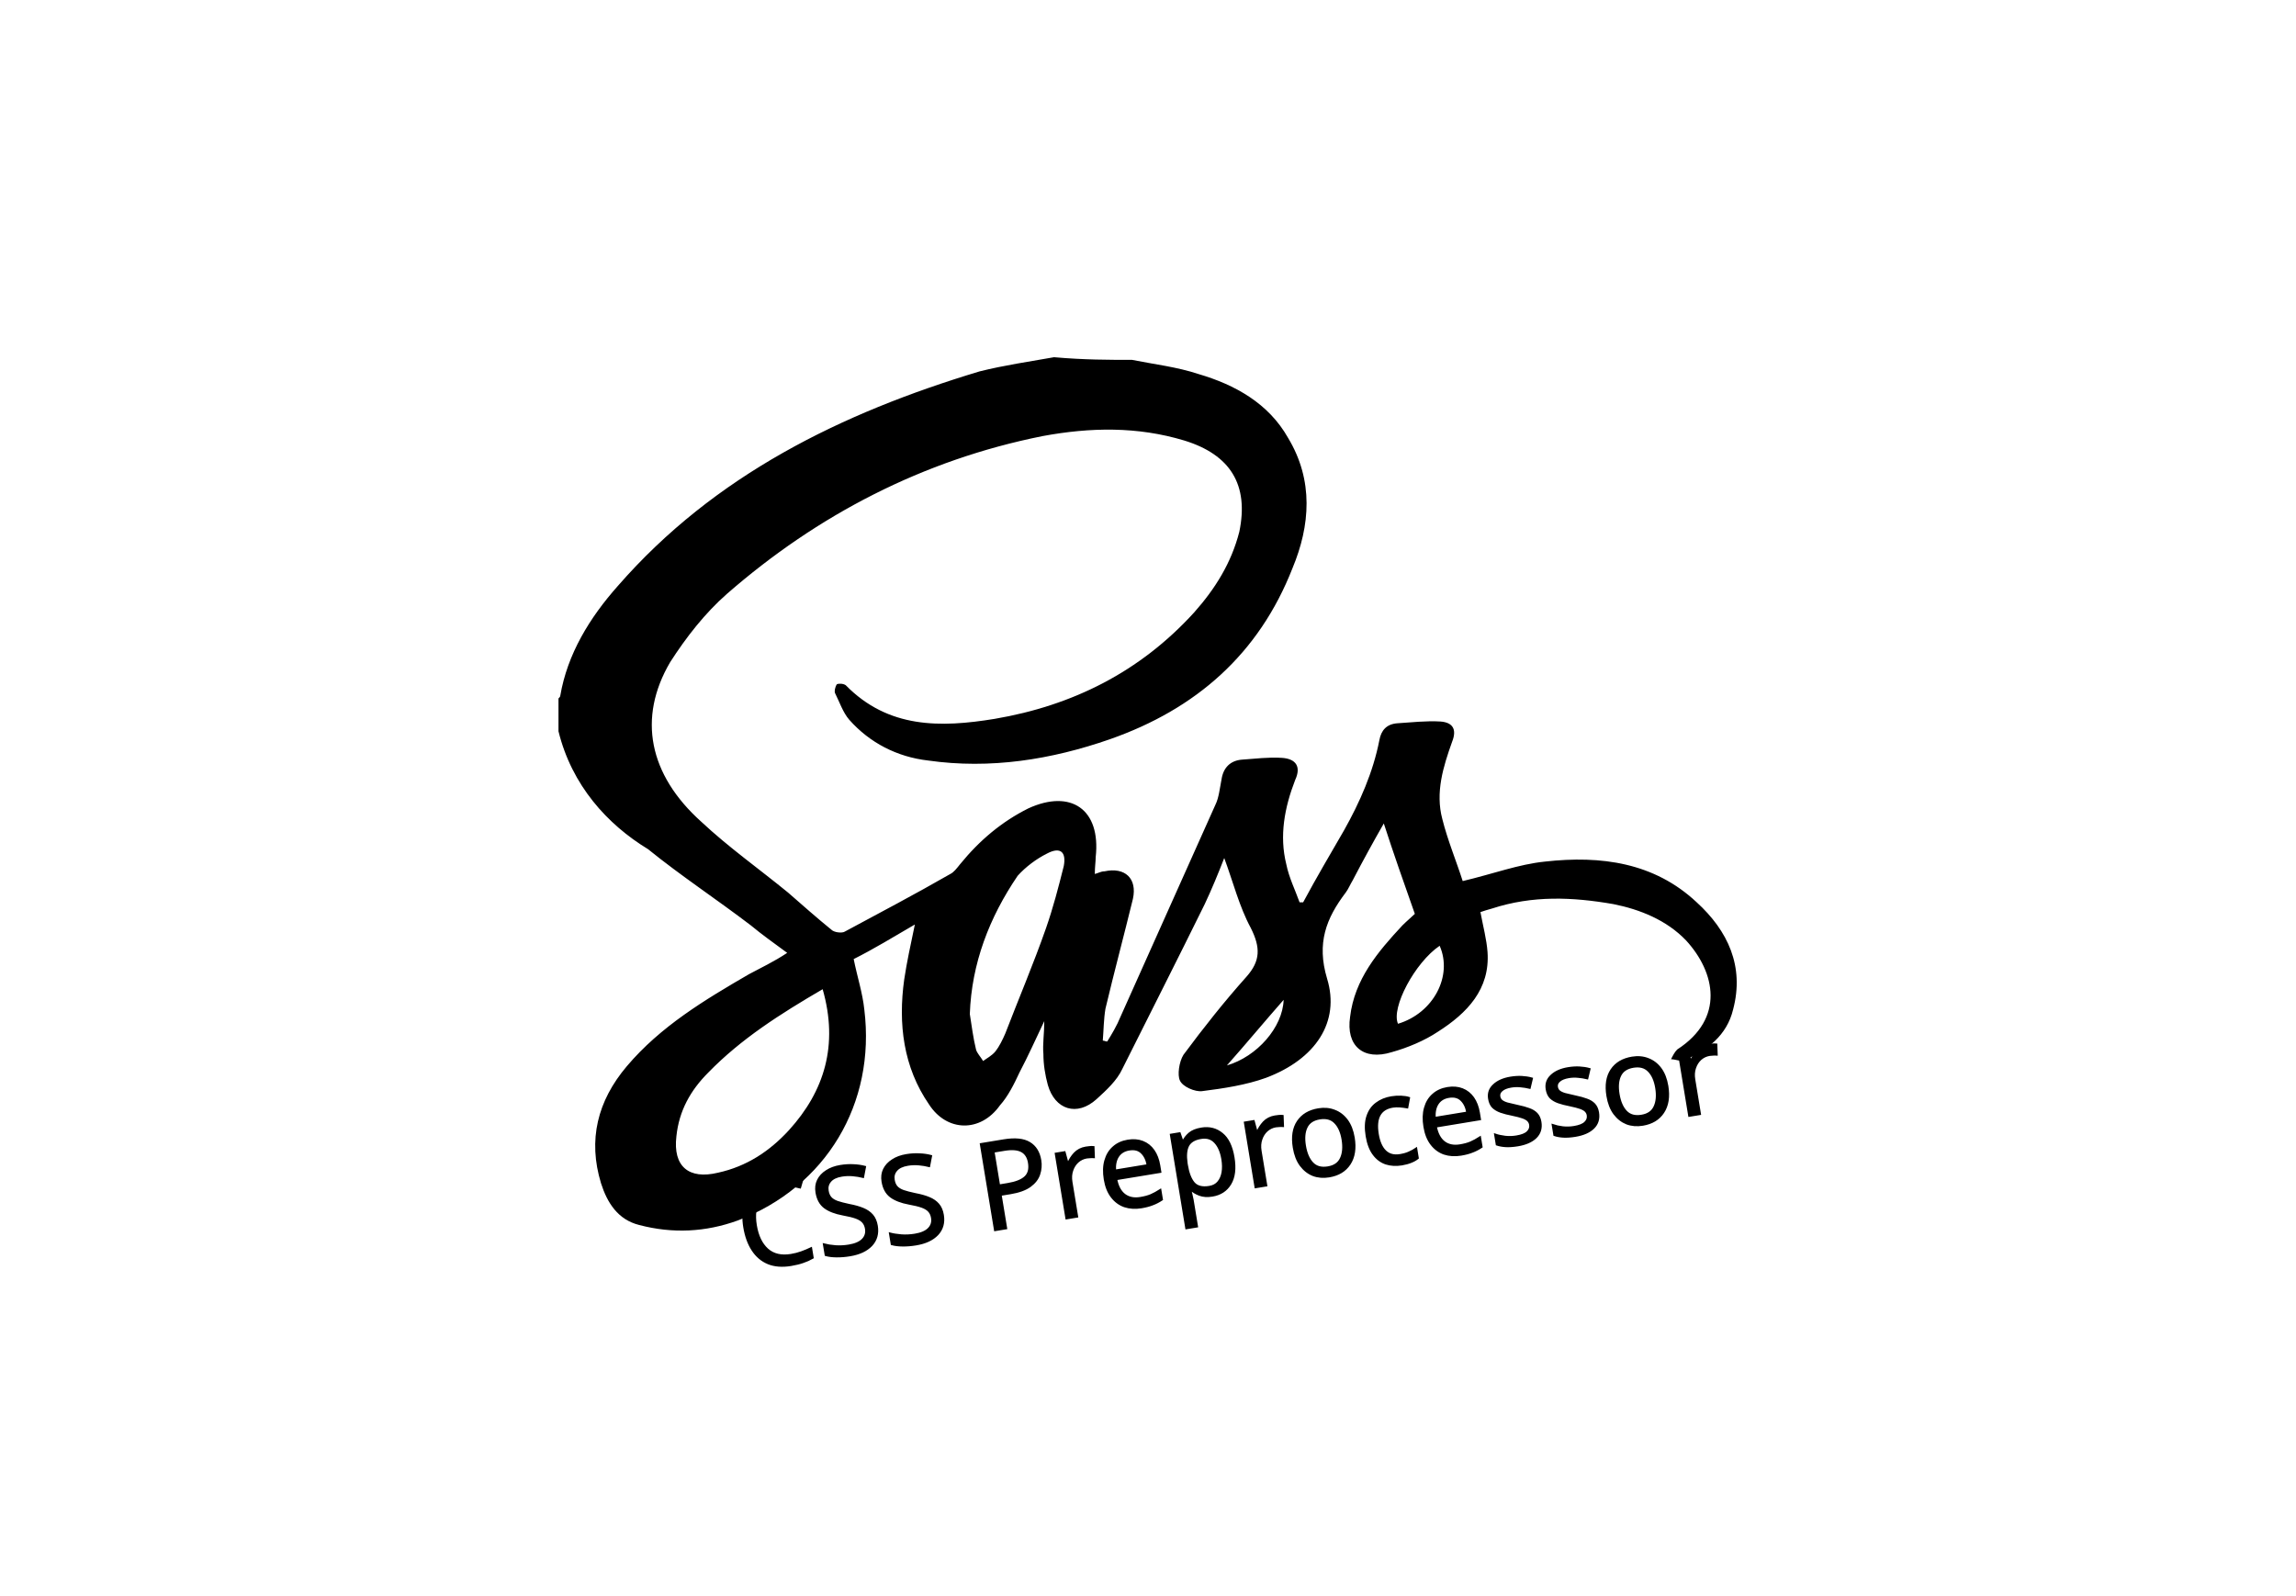
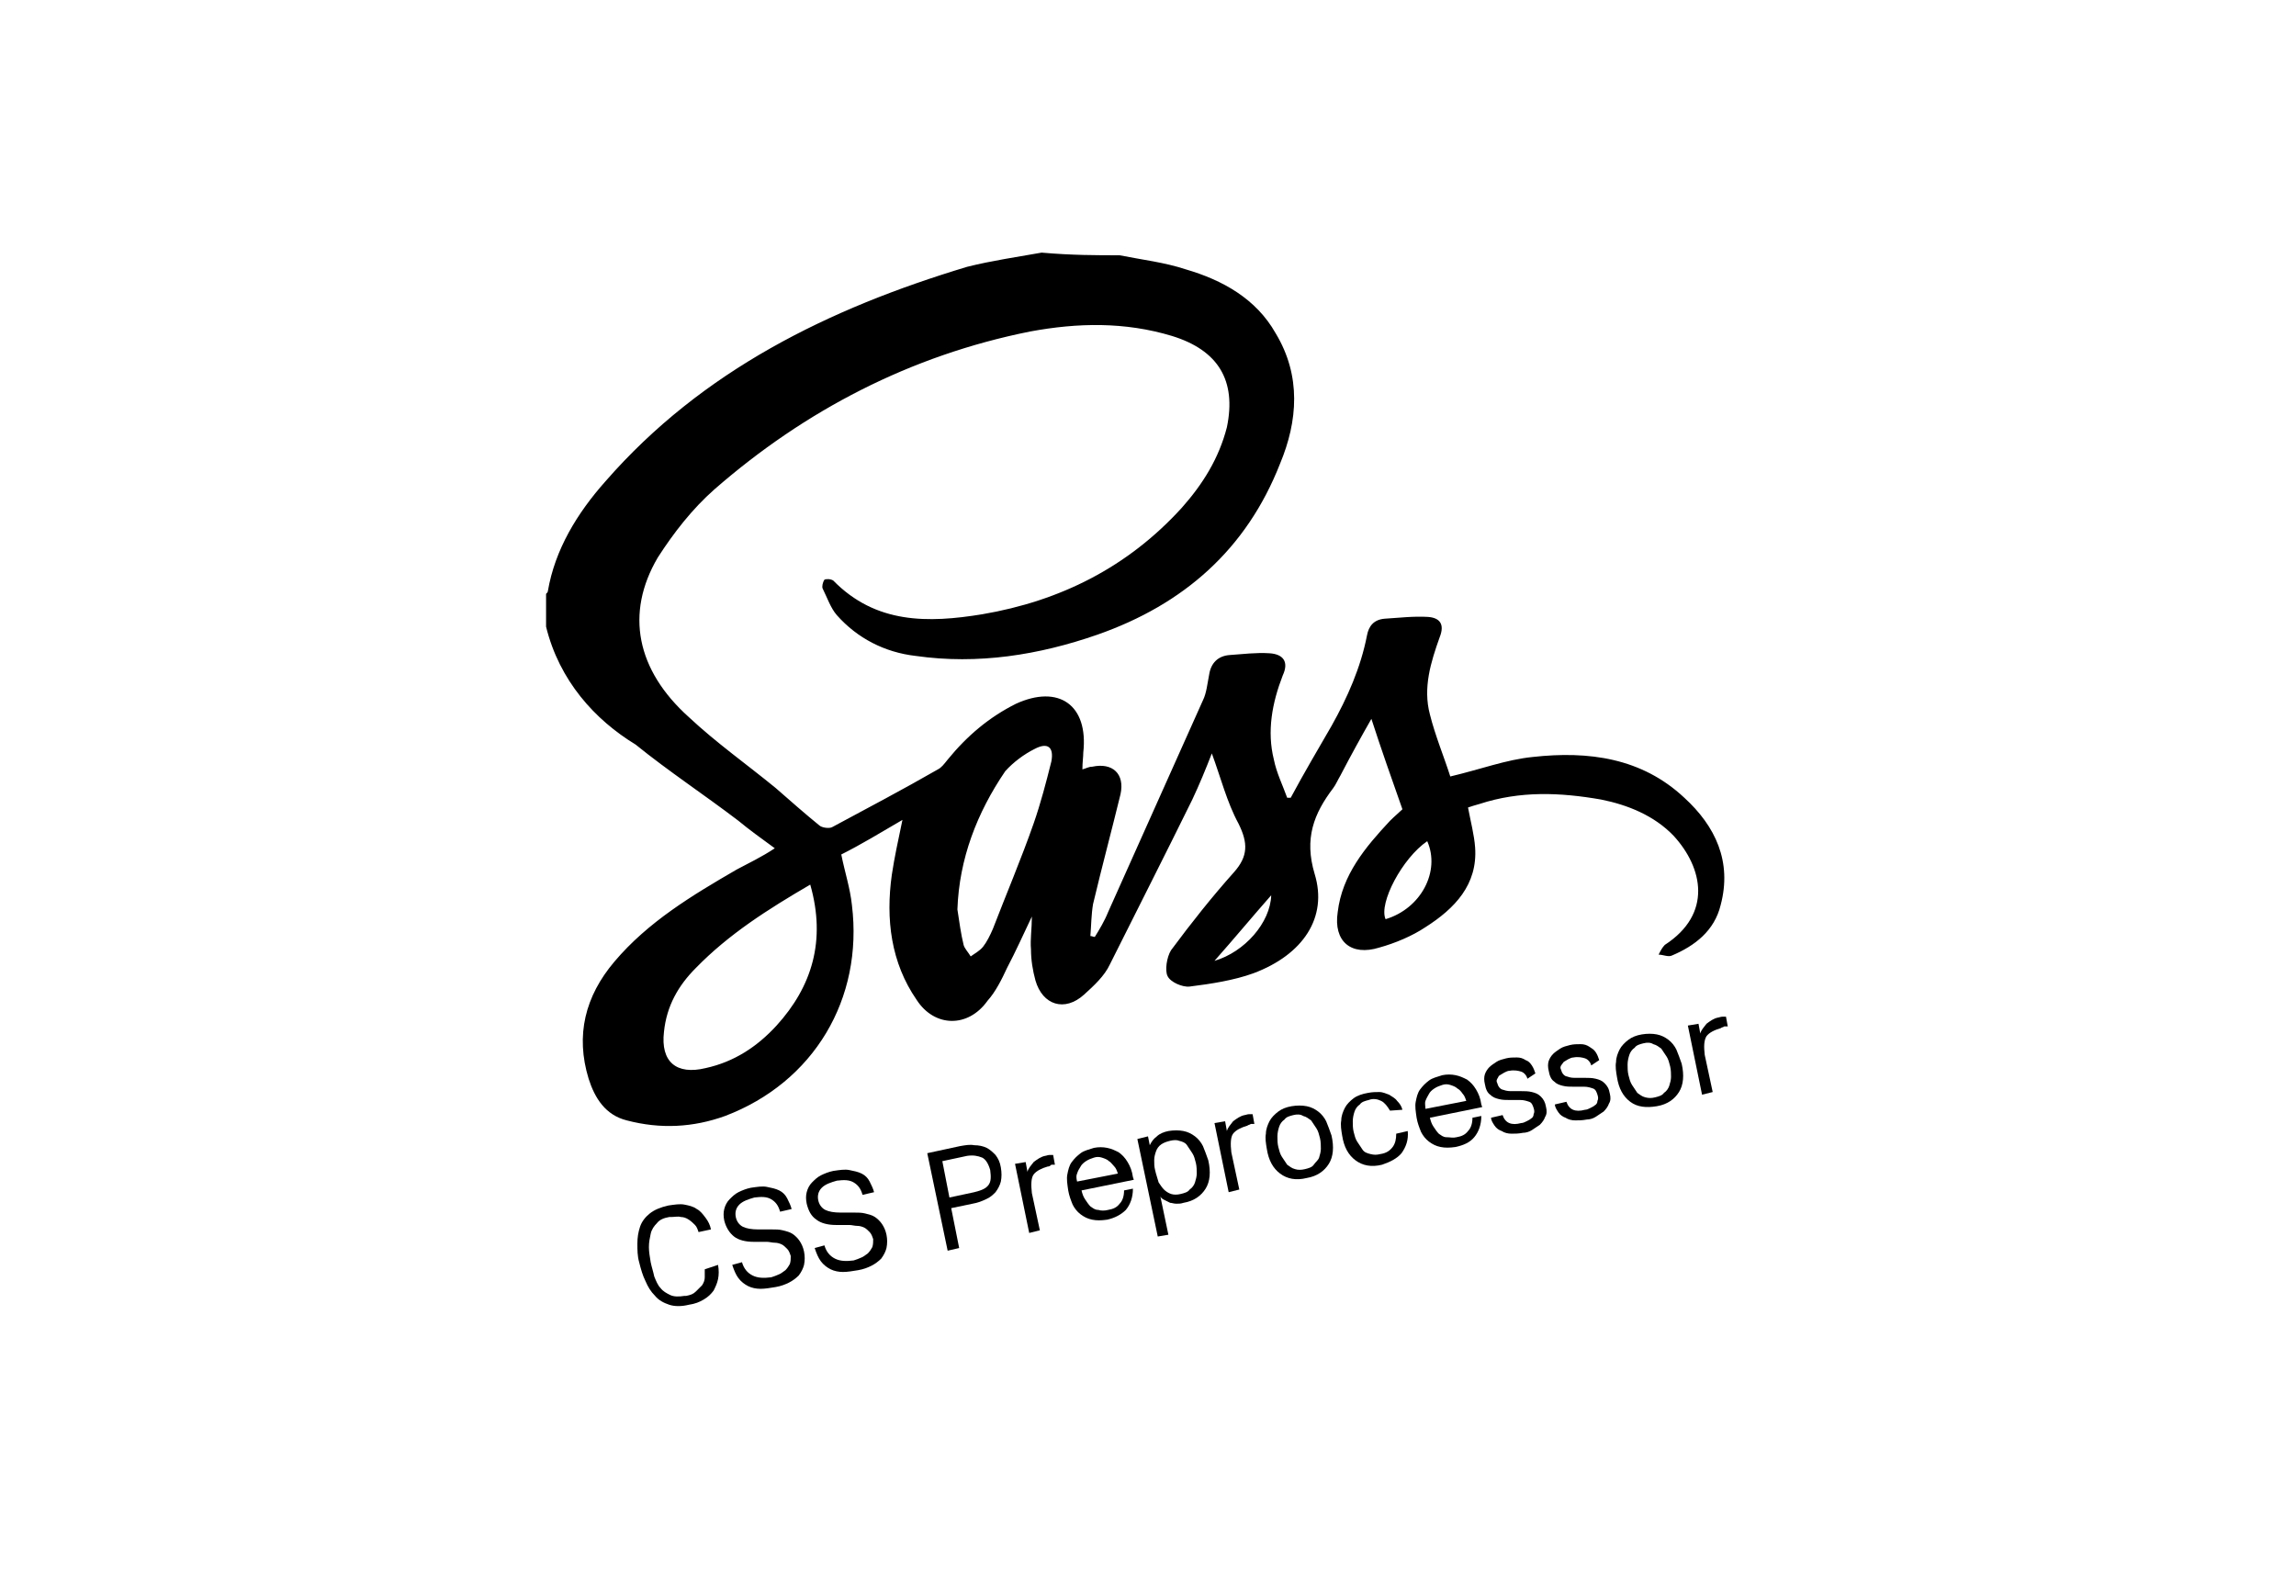
<svg xmlns="http://www.w3.org/2000/svg" version="1.1" id="Layer_1" x="0px" y="0px" viewBox="0 0 259 180" style="enable-background:new 0 0 259 180;" xml:space="preserve">
  <style type="text/css">
	.st0{fill:none;}
	.st1{font-family:'ArialMT';}
	.st2{font-size:12px;}
- 	.st3{stroke:#000000;stroke-width:0.25;stroke-miterlimit:10;}
- 	.st4{font-family:'Lunchtype';}
- 	.st5{font-size:13.754px;}
+ 	.st3{enable-background:new    ;}
</style>
  <path id="SVGID_x5F_1_x5F_" class="st0" d="M85.5,77.2c0,0,3.8-8.1,21.2-16.6c16.9-8.2,24.9-1.3,24.9-1.3s2.2,6.9-10.7,14.3  c-1,0.6-11.4,4.5-16,2.1" />
  <text transform="matrix(1 0 0 1 0 -1.464844e-05)" class="st1 st2"> </text>
  <g>
    <g>
-       <path d="M127.7,40.6c2.5,0.5,5.1,0.8,7.5,1.6c4.1,1.2,7.9,3.3,10.1,7.2c2.9,4.8,2.5,9.9,0.5,14.7c-3.8,9.7-10.9,15.9-20.6,19.3    c-6.6,2.3-13.5,3.4-20.5,2.4c-3.5-0.4-6.6-2-8.9-4.6c-0.7-0.8-1.1-2-1.6-3c-0.1-0.2,0-0.7,0.2-1c0.2-0.1,0.7-0.1,1,0.1    c4.8,4.9,10.7,4.8,16.8,3.8c8.8-1.5,16.4-5.3,22.5-12c2.4-2.7,4.2-5.6,5.1-9.1c1.1-5.3-1-8.7-6.2-10.3c-5.3-1.6-10.6-1.5-16-0.5    c-13.5,2.7-25.4,8.9-35.6,17.8c-2.5,2.2-4.6,4.9-6.4,7.7c-3.7,6.3-2.4,12.7,3.5,18c3.1,2.9,6.5,5.3,9.8,8c1.6,1.4,3.3,2.9,4.9,4.2    c0.3,0.3,1.2,0.4,1.5,0.2c3.9-2.1,7.9-4.2,11.9-6.5c0.4-0.2,0.7-0.6,1.1-1.1c2.2-2.7,4.7-4.8,7.7-6.3c4.8-2.2,8.2,0.1,7.6,5.5    c0,0.5-0.1,1.1-0.1,1.9c0.4-0.1,0.7-0.3,1.1-0.3c2.3-0.5,3.7,0.8,3.2,3.1c-1,4.1-2.1,8.2-3.1,12.4c-0.2,1.2-0.2,2.4-0.3,3.6    c0.2,0,0.3,0.1,0.5,0.1c0.5-0.8,1.1-1.8,1.5-2.8c3.6-8,7.1-15.9,10.7-23.9c0.4-0.8,0.5-1.9,0.7-2.9c0.2-1.3,1-2.1,2.3-2.2    c1.5-0.1,3-0.3,4.5-0.2c1.6,0.1,2.2,1,1.5,2.5c-1.2,3.1-1.8,6.3-1,9.5c0.3,1.5,1,2.9,1.5,4.3c0.1,0,0.3,0,0.4,0    c1.5-2.8,3.1-5.5,4.6-8.1c1.8-3.2,3.3-6.6,4-10.2c0.2-1.1,0.8-1.8,2-1.9c1.6-0.1,3.3-0.3,4.9-0.2c1.3,0.1,1.9,0.8,1.3,2.3    c-1,2.8-1.9,5.7-1.1,8.7c0.6,2.4,1.6,4.8,2.3,7c3.4-0.8,6.3-1.9,9.3-2.2c6.3-0.7,12.3,0.1,17.1,4.6c3.5,3.2,5.4,7.2,4.1,12.1    c-0.7,2.9-2.9,4.6-5.5,5.7c-0.4,0.2-1-0.1-1.5-0.1c0.2-0.4,0.4-0.8,0.7-1.1c5.4-3.5,4.3-8.7,1-12.3c-2.2-2.3-5.2-3.5-8.2-4.1    c-4.6-0.8-9.1-1-13.7,0.5c-0.4,0.1-1,0.3-1.3,0.4c0.3,1.6,0.7,3.1,0.8,4.5c0.3,4.2-2.3,6.9-5.6,9c-1.5,1-3.4,1.8-5.2,2.3    c-3.2,1-5.2-0.7-4.7-4c0.5-4.2,3.1-7.3,5.9-10.3c0.5-0.5,1.1-1,1.4-1.3c-1.2-3.4-2.4-6.8-3.5-10.2c-1.2,2.1-2.3,4.1-3.5,6.4    c-0.3,0.5-0.5,1-0.8,1.4c-2.2,2.9-3.3,5.7-2.1,9.7c1.5,4.9-1.3,9.1-6.9,11.2c-2.2,0.8-4.8,1.2-7.2,1.5c-0.8,0.1-2.2-0.5-2.5-1.2    c-0.3-0.6-0.1-2.1,0.4-2.9c2.3-3.1,4.6-6,7.1-8.8c1.6-1.8,1.6-3.3,0.5-5.5c-1.3-2.4-2-5.2-3-7.9c-0.7,1.8-1.4,3.5-2.2,5.2    c-3.1,6.3-6.2,12.4-9.3,18.6c-0.6,1.3-1.8,2.4-2.9,3.4c-2.2,2-4.7,1.2-5.5-1.6c-0.3-1.1-0.5-2.3-0.5-3.5c-0.1-1.1,0.1-2.3,0.1-3.7    c-1,2.1-1.8,3.9-2.8,5.8c-0.6,1.3-1.3,2.7-2.2,3.7c-2.2,3.1-6,3-8-0.1c-2.9-4.2-3.5-9.1-2.8-14.1c0.3-2,0.7-3.8,1.2-6.2    c-2.4,1.4-4.7,2.8-6.9,3.9c0.4,2,1,3.8,1.2,5.7c1.3,10.6-4.3,20-14.3,23.8c-3.6,1.3-7.3,1.5-11.1,0.5c-2.4-0.6-3.6-2.5-4.3-4.7    c-1.5-4.9-0.4-9.3,2.9-13.2c3.8-4.5,8.8-7.5,13.8-10.4c1.3-0.7,2.8-1.4,4.3-2.4c-1.5-1.1-2.9-2.1-4.1-3.1    c-3.8-2.9-7.9-5.6-11.6-8.6C68.5,93,64.5,88.6,63,82.5c0-1.2,0-2.5,0-3.7c0.1-0.1,0.2-0.2,0.2-0.3c0.8-4.7,3.3-8.8,6.5-12.4    c10.9-12.5,25.2-19.5,40.8-24.2c2.8-0.7,5.6-1.1,8.4-1.6C122.3,40.6,125.1,40.6,127.7,40.6z M92.8,111.6    c-4.8,2.8-9.2,5.6-12.9,9.4c-2,2-3.3,4.3-3.6,7.2c-0.4,3.4,1.4,4.9,4.7,4.1c3.2-0.7,5.8-2.4,8-4.8C93,123.1,94.6,117.9,92.8,111.6    z M109.4,114.4c0.2,1.3,0.4,2.8,0.7,4c0.1,0.4,0.5,0.8,0.8,1.3c0.4-0.3,1-0.6,1.4-1.1c0.4-0.5,0.8-1.3,1.1-2    c1.5-3.9,3.2-7.9,4.6-11.9c0.8-2.3,1.4-4.6,2-7c0.3-1.6-0.4-2.2-1.9-1.4c-1.2,0.6-2.4,1.5-3.3,2.5    C111.6,103.5,109.6,108.7,109.4,114.4z M162.4,106.7c-2.8,1.9-5.5,7-4.7,8.8C161.7,114.3,163.9,110.1,162.4,106.7z M144.8,112.8    c-2.2,2.5-4.1,4.8-6.4,7.4C141.8,119.2,144.7,115.9,144.8,112.8z" />
+       <path d="M126.3,28.8c2.5,0.5,5.1,0.8,7.5,1.6c4.1,1.2,7.9,3.3,10.1,7.2c2.9,4.8,2.5,9.9,0.5,14.7c-3.8,9.7-10.9,15.9-20.6,19.3    c-6.6,2.3-13.5,3.4-20.5,2.4c-3.5-0.4-6.6-2-8.9-4.6c-0.7-0.8-1.1-2-1.6-3c-0.1-0.2,0-0.7,0.2-1c0.2-0.1,0.7-0.1,1,0.1    c4.8,4.9,10.7,4.8,16.8,3.8c8.8-1.5,16.4-5.3,22.5-12c2.4-2.7,4.2-5.6,5.1-9.1c1.1-5.3-1-8.7-6.2-10.3c-5.3-1.6-10.6-1.5-16-0.5    c-13.5,2.7-25.4,8.9-35.6,17.8c-2.5,2.2-4.6,4.9-6.4,7.7c-3.7,6.3-2.4,12.7,3.5,18c3.1,2.9,6.5,5.3,9.8,8c1.6,1.4,3.3,2.9,4.9,4.2    c0.3,0.3,1.2,0.4,1.5,0.2c3.9-2.1,7.9-4.2,11.9-6.5c0.4-0.2,0.7-0.6,1.1-1.1c2.2-2.7,4.7-4.8,7.7-6.3c4.8-2.2,8.2,0.1,7.6,5.5    c0,0.5-0.1,1.1-0.1,1.9c0.4-0.1,0.7-0.3,1.1-0.3c2.3-0.5,3.7,0.8,3.2,3.1c-1,4.1-2.1,8.2-3.1,12.4c-0.2,1.2-0.2,2.4-0.3,3.6    c0.2,0,0.3,0.1,0.5,0.1c0.5-0.8,1.1-1.8,1.5-2.8c3.6-8,7.1-15.9,10.7-23.9c0.4-0.8,0.5-1.9,0.7-2.9c0.2-1.3,1-2.1,2.3-2.2    c1.5-0.1,3-0.3,4.5-0.2c1.6,0.1,2.2,1,1.5,2.5c-1.2,3.1-1.8,6.3-1,9.5c0.3,1.5,1,2.9,1.5,4.3c0.1,0,0.3,0,0.4,0    c1.5-2.8,3.1-5.5,4.6-8.1c1.8-3.2,3.3-6.6,4-10.2c0.2-1.1,0.8-1.8,2-1.9c1.6-0.1,3.3-0.3,4.9-0.2c1.3,0.1,1.9,0.8,1.3,2.3    c-1,2.8-1.9,5.7-1.1,8.7c0.6,2.4,1.6,4.8,2.3,7c3.4-0.8,6.3-1.9,9.3-2.2c6.3-0.7,12.3,0.1,17.1,4.6c3.5,3.2,5.4,7.2,4.1,12.1    c-0.7,2.9-2.9,4.6-5.5,5.7c-0.4,0.2-1-0.1-1.5-0.1c0.2-0.4,0.4-0.8,0.7-1.1c5.4-3.5,4.3-8.7,1-12.3c-2.2-2.3-5.2-3.5-8.2-4.1    c-4.6-0.8-9.1-1-13.7,0.5c-0.4,0.1-1,0.3-1.3,0.4c0.3,1.6,0.7,3.1,0.8,4.5c0.3,4.2-2.3,6.9-5.6,9c-1.5,1-3.4,1.8-5.2,2.3    c-3.2,1-5.2-0.7-4.7-4c0.5-4.2,3.1-7.3,5.9-10.3c0.5-0.5,1.1-1,1.4-1.3c-1.2-3.4-2.4-6.8-3.5-10.2c-1.2,2.1-2.3,4.1-3.5,6.4    c-0.3,0.5-0.5,1-0.8,1.4c-2.2,2.9-3.3,5.7-2.1,9.7c1.5,4.9-1.3,9.1-6.9,11.2c-2.2,0.8-4.8,1.2-7.2,1.5c-0.8,0.1-2.2-0.5-2.5-1.2    c-0.3-0.6-0.1-2.1,0.4-2.9c2.3-3.1,4.6-6,7.1-8.8c1.6-1.8,1.6-3.3,0.5-5.5c-1.3-2.4-2-5.2-3-7.9c-0.7,1.8-1.4,3.5-2.2,5.2    c-3.1,6.3-6.2,12.4-9.3,18.6c-0.6,1.3-1.8,2.4-2.9,3.4c-2.2,2-4.7,1.2-5.5-1.6c-0.3-1.1-0.5-2.3-0.5-3.5c-0.1-1.1,0.1-2.3,0.1-3.7    c-1,2.1-1.8,3.9-2.8,5.8c-0.6,1.3-1.3,2.7-2.2,3.7c-2.2,3.1-6,3-8-0.1c-2.9-4.2-3.5-9.1-2.8-14.1c0.3-2,0.7-3.8,1.2-6.2    c-2.4,1.4-4.7,2.8-6.9,3.9c0.4,2,1,3.8,1.2,5.7c1.3,10.6-4.3,20-14.3,23.8c-3.6,1.3-7.3,1.5-11.1,0.5c-2.4-0.6-3.6-2.5-4.3-4.7    c-1.5-4.9-0.4-9.3,2.9-13.2c3.8-4.5,8.8-7.5,13.8-10.4c1.3-0.7,2.8-1.4,4.3-2.4c-1.5-1.1-2.9-2.1-4.1-3.1    c-3.8-2.9-7.9-5.6-11.6-8.6c-4.6-2.8-8.6-7.2-10.1-13.3c0-1.2,0-2.5,0-3.7c0.1-0.1,0.2-0.2,0.2-0.3c0.8-4.7,3.3-8.8,6.5-12.4    c10.9-12.5,25.2-19.5,40.8-24.2c2.8-0.7,5.6-1.1,8.4-1.6C120.9,28.8,123.7,28.8,126.3,28.8z M91.4,99.8c-4.8,2.8-9.2,5.6-12.9,9.4    c-2,2-3.3,4.3-3.6,7.2c-0.4,3.4,1.4,4.9,4.7,4.1c3.2-0.7,5.8-2.4,8-4.8C91.6,111.3,93.2,106.1,91.4,99.8z M108,102.6    c0.2,1.3,0.4,2.8,0.7,4c0.1,0.4,0.5,0.8,0.8,1.3c0.4-0.3,1-0.6,1.4-1.1s0.8-1.3,1.1-2c1.5-3.9,3.2-7.9,4.6-11.9    c0.8-2.3,1.4-4.6,2-7c0.3-1.6-0.4-2.2-1.9-1.4c-1.2,0.6-2.4,1.5-3.3,2.5C110.2,91.7,108.2,96.9,108,102.6z M161,94.9    c-2.8,1.9-5.5,7-4.7,8.8C160.3,102.5,162.5,98.3,161,94.9z M143.4,101c-2.2,2.5-4.1,4.8-6.4,7.4    C140.4,107.4,143.3,104.1,143.4,101z" />
    </g>
  </g>
-   <text transform="matrix(0.9867 -0.1625 0.1625 0.9867 83.9346 143.4304)" class="st3 st4 st5">CSS Preprocessor</text>
+   <g class="st3">
+     <path d="M81,142.7c0.1,0.6,0.1,1.1,0,1.6c-0.1,0.5-0.3,0.9-0.5,1.3c-0.3,0.4-0.6,0.7-1.1,1c-0.5,0.3-1,0.5-1.7,0.6   c-0.8,0.2-1.6,0.2-2.2,0c-0.6-0.2-1.2-0.5-1.6-1c-0.5-0.5-0.8-1-1.1-1.7c-0.3-0.6-0.5-1.3-0.7-2.1c-0.2-0.7-0.2-1.4-0.2-2.1   c0-0.7,0.1-1.3,0.3-1.9s0.6-1.1,1.1-1.5c0.5-0.4,1.2-0.7,2.1-0.9c0.7-0.1,1.3-0.2,1.8-0.1c0.5,0.1,1,0.2,1.4,0.5   c0.4,0.2,0.7,0.6,1,1s0.5,0.8,0.6,1.3l-1.4,0.3c-0.1-0.3-0.2-0.6-0.4-0.8c-0.2-0.2-0.4-0.4-0.7-0.6c-0.3-0.2-0.6-0.3-0.9-0.3   c-0.3-0.1-0.7,0-1.1,0l-0.2,0c-0.6,0.1-1.1,0.3-1.4,0.7c-0.3,0.3-0.6,0.7-0.7,1.2c-0.1,0.5-0.2,0.9-0.2,1.5c0,0.5,0.1,1.1,0.2,1.7   c0.1,0.5,0.3,1.1,0.4,1.6c0.2,0.5,0.4,1,0.7,1.3c0.3,0.4,0.7,0.6,1.1,0.8c0.4,0.2,1,0.2,1.6,0.1l0.2,0c0.5-0.1,0.8-0.2,1.1-0.5   s0.5-0.5,0.7-0.7c0.2-0.3,0.3-0.6,0.3-0.9c0-0.3,0-0.6,0-0.9L81,142.7z" />
+     <path d="M83.7,142.4c0.2,0.7,0.6,1.2,1.2,1.5c0.6,0.3,1.3,0.3,2.1,0.2c0.3-0.1,0.6-0.2,0.8-0.3c0.3-0.1,0.5-0.3,0.8-0.5   c0.2-0.2,0.4-0.5,0.5-0.7c0.1-0.3,0.1-0.6,0.1-0.9c-0.1-0.3-0.2-0.6-0.4-0.8c-0.2-0.2-0.4-0.4-0.6-0.5c-0.2-0.1-0.5-0.2-0.8-0.2   c-0.3,0-0.6-0.1-0.9-0.1l-1.5,0c-0.9,0-1.7-0.2-2.2-0.6s-0.9-1-1.1-1.8c-0.1-0.5-0.1-0.9,0-1.3s0.3-0.8,0.6-1.1   c0.3-0.3,0.6-0.6,1-0.8c0.4-0.2,0.9-0.4,1.4-0.5c0.7-0.1,1.3-0.2,1.8-0.1c0.5,0.1,1,0.2,1.4,0.4c0.4,0.2,0.7,0.5,0.9,0.9   c0.2,0.4,0.4,0.8,0.5,1.2l-1.3,0.3c-0.2-0.7-0.5-1.1-1-1.4c-0.5-0.3-1.1-0.3-1.9-0.2c-0.7,0.2-1.3,0.4-1.7,0.8s-0.5,0.9-0.4,1.4   c0.1,0.5,0.4,0.9,0.8,1.1c0.4,0.2,1,0.3,1.7,0.3l1.5,0c0.5,0,0.9,0,1.3,0.1c0.4,0.1,0.8,0.2,1.1,0.4c0.3,0.2,0.6,0.5,0.8,0.8   c0.2,0.3,0.4,0.7,0.5,1.2c0.1,0.5,0.1,1,0,1.5c-0.1,0.4-0.3,0.8-0.6,1.2c-0.3,0.3-0.7,0.6-1.1,0.8s-0.9,0.4-1.5,0.5   c-0.6,0.1-1.2,0.2-1.7,0.2s-1-0.1-1.4-0.3c-0.4-0.2-0.8-0.5-1.1-0.9c-0.3-0.4-0.5-0.9-0.7-1.5L83.7,142.4z" />
+     <path d="M93,140.5c0.2,0.7,0.6,1.2,1.2,1.5c0.6,0.3,1.3,0.3,2.1,0.2c0.3-0.1,0.6-0.2,0.8-0.3c0.3-0.1,0.5-0.3,0.8-0.5   c0.2-0.2,0.4-0.5,0.5-0.7c0.1-0.3,0.1-0.6,0.1-0.9c-0.1-0.3-0.2-0.6-0.4-0.8s-0.4-0.4-0.6-0.5c-0.2-0.1-0.5-0.2-0.8-0.2   c-0.3,0-0.6-0.1-0.9-0.1l-1.5,0c-0.9,0-1.7-0.2-2.2-0.6c-0.6-0.4-0.9-1-1.1-1.8c-0.1-0.5-0.1-0.9,0-1.3c0.1-0.4,0.3-0.8,0.6-1.1   c0.3-0.3,0.6-0.6,1-0.8c0.4-0.2,0.9-0.4,1.4-0.5c0.7-0.1,1.3-0.2,1.8-0.1c0.5,0.1,1,0.2,1.4,0.4c0.4,0.2,0.7,0.5,0.9,0.9   c0.2,0.4,0.4,0.8,0.5,1.2l-1.3,0.3c-0.2-0.7-0.5-1.1-1-1.4c-0.5-0.3-1.1-0.3-1.9-0.2c-0.7,0.2-1.3,0.4-1.7,0.8   c-0.4,0.4-0.5,0.9-0.4,1.4c0.1,0.5,0.4,0.9,0.8,1.1c0.4,0.2,1,0.3,1.7,0.3l1.5,0c0.5,0,0.9,0,1.3,0.1c0.4,0.1,0.8,0.2,1.1,0.4   c0.3,0.2,0.6,0.5,0.8,0.8c0.2,0.3,0.4,0.7,0.5,1.2c0.1,0.5,0.1,1,0,1.5c-0.1,0.4-0.3,0.8-0.6,1.2c-0.3,0.3-0.7,0.6-1.1,0.8   c-0.4,0.2-0.9,0.4-1.5,0.5c-0.6,0.1-1.2,0.2-1.7,0.2c-0.5,0-1-0.1-1.4-0.3c-0.4-0.2-0.8-0.5-1.1-0.9c-0.3-0.4-0.5-0.9-0.7-1.5   L93,140.5z" />
+     <path d="M107.3,136.3l0.9,4.5l-1.3,0.3l-2.3-11l3.7-0.8c0.6-0.1,1.1-0.2,1.6-0.1c0.5,0,1,0.1,1.4,0.3c0.4,0.2,0.7,0.5,1,0.8   c0.3,0.4,0.5,0.8,0.6,1.4c0.1,0.6,0.1,1.1,0,1.6c-0.1,0.4-0.3,0.8-0.6,1.2c-0.3,0.3-0.6,0.6-1.1,0.8c-0.4,0.2-0.9,0.4-1.5,0.5   L107.3,136.3z M107.1,135.1l2.8-0.6c0.8-0.2,1.3-0.4,1.6-0.8c0.3-0.4,0.3-0.9,0.2-1.7c-0.2-0.7-0.5-1.2-0.9-1.4   c-0.5-0.2-1-0.3-1.7-0.2l-2.8,0.6L107.1,135.1z" />
+     <path d="M118.2,131.6c-0.7,0.2-1.3,0.5-1.6,0.9s-0.3,1.2-0.2,2.1l0.9,4.2l-1.2,0.3l-1.6-7.8l1.2-0.2l0.2,1.1   c0.1-0.4,0.4-0.7,0.7-1.1c0.4-0.3,0.8-0.6,1.3-0.7c0.1,0,0.3-0.1,0.5-0.1c0.2,0,0.3,0,0.4,0l0.2,1.1c-0.1,0-0.3,0-0.4,0   C118.4,131.6,118.3,131.6,118.2,131.6z" />
+     <path d="M127.8,134.1c0,1-0.3,1.8-0.8,2.4c-0.5,0.5-1.2,0.9-2.1,1.1c-0.7,0.1-1.2,0.1-1.7,0s-0.9-0.3-1.3-0.6   c-0.4-0.3-0.7-0.7-0.9-1.1c-0.2-0.5-0.4-1-0.5-1.6c-0.1-0.7-0.2-1.3-0.1-1.8c0.1-0.5,0.2-1,0.5-1.4c0.3-0.4,0.6-0.7,1-1   c0.4-0.3,0.9-0.4,1.5-0.6c0.5-0.1,1-0.1,1.5,0s0.9,0.3,1.3,0.5c0.4,0.3,0.7,0.6,1,1.1c0.3,0.5,0.5,1,0.6,1.7l0.1,0.3l-5.9,1.2   c0.1,0.4,0.2,0.7,0.4,1c0.2,0.3,0.4,0.6,0.6,0.8c0.3,0.2,0.5,0.4,0.9,0.4c0.3,0.1,0.7,0.1,1.1,0c0.6-0.1,1-0.3,1.3-0.7   c0.3-0.3,0.5-0.8,0.5-1.5L127.8,134.1z M121.5,133.3l4.6-0.9c-0.1-0.3-0.2-0.6-0.4-0.8s-0.4-0.5-0.6-0.6c-0.2-0.2-0.5-0.3-0.8-0.4   s-0.6-0.1-0.9,0c-0.3,0.1-0.6,0.2-0.9,0.4c-0.3,0.2-0.5,0.4-0.6,0.6c-0.2,0.3-0.3,0.5-0.4,0.8C121.4,132.6,121.4,132.9,121.5,133.3   z" />
+     <path d="M131.8,139.3l-1.2,0.2l-2.3-11l1.2-0.3l0.2,1c0.2-0.4,0.4-0.7,0.8-1c0.3-0.3,0.8-0.5,1.3-0.6c0.6-0.1,1.2-0.1,1.7,0   c0.5,0.1,0.9,0.3,1.3,0.6c0.4,0.3,0.7,0.7,0.9,1.1c0.2,0.5,0.4,1,0.6,1.6c0.3,1.3,0.2,2.4-0.3,3.2c-0.5,0.8-1.3,1.4-2.5,1.6   c-0.3,0.1-0.5,0.1-0.8,0.1c-0.3,0-0.5-0.1-0.7-0.1c-0.2-0.1-0.4-0.2-0.6-0.3c-0.2-0.1-0.4-0.2-0.5-0.4L131.8,139.3z M132,128.7   c-0.4,0.1-0.7,0.2-1,0.4c-0.3,0.2-0.5,0.5-0.6,0.8c-0.1,0.3-0.2,0.6-0.2,1c0,0.4,0,0.7,0.1,1.1l0.1,0.4c0.1,0.3,0.2,0.7,0.3,1   c0.2,0.3,0.4,0.6,0.6,0.8s0.5,0.4,0.8,0.5c0.3,0.1,0.7,0.1,1.1,0c0.4-0.1,0.8-0.2,1-0.5c0.3-0.2,0.5-0.5,0.6-0.8   c0.1-0.3,0.2-0.7,0.2-1s0-0.8-0.1-1.2c-0.1-0.4-0.2-0.8-0.4-1.1c-0.2-0.3-0.4-0.6-0.6-0.9s-0.5-0.4-0.9-0.5   C132.8,128.6,132.4,128.6,132,128.7z" />
+     <path d="M140.7,127c-0.7,0.2-1.3,0.5-1.6,0.9s-0.3,1.2-0.2,2.1l0.9,4.2l-1.2,0.3l-1.6-7.8l1.2-0.2l0.2,1.1c0.1-0.4,0.4-0.7,0.7-1.1   c0.4-0.3,0.8-0.6,1.3-0.7c0.1,0,0.3-0.1,0.5-0.1c0.2,0,0.3,0,0.4,0l0.2,1.1c-0.1,0-0.3,0-0.4,0C141,126.9,140.8,126.9,140.7,127z" />
+     <path d="M145.7,124.8c0.6-0.1,1.2-0.1,1.7,0c0.5,0.1,0.9,0.3,1.3,0.6s0.7,0.7,0.9,1.1c0.2,0.5,0.4,1,0.6,1.6   c0.3,1.3,0.2,2.4-0.3,3.2c-0.5,0.8-1.3,1.4-2.5,1.6c-1.2,0.3-2.2,0.1-3-0.5c-0.8-0.6-1.3-1.5-1.5-2.8c-0.1-0.6-0.2-1.2-0.1-1.7   c0-0.5,0.2-1,0.4-1.4c0.2-0.4,0.6-0.8,1-1.1C144.6,125.1,145.1,124.9,145.7,124.8z M145.9,125.8c-0.4,0.1-0.8,0.2-1,0.5   c-0.3,0.2-0.5,0.5-0.6,0.8c-0.1,0.3-0.2,0.7-0.2,1.1c0,0.4,0,0.8,0.1,1.2c0.1,0.4,0.2,0.8,0.4,1.1c0.2,0.3,0.4,0.6,0.6,0.9   c0.3,0.2,0.5,0.4,0.9,0.5c0.3,0.1,0.7,0.1,1.1,0c0.4-0.1,0.8-0.2,1-0.5s0.5-0.5,0.6-0.8c0.1-0.3,0.2-0.7,0.2-1s0-0.8-0.1-1.2   c-0.1-0.4-0.2-0.8-0.4-1.1c-0.2-0.3-0.4-0.6-0.6-0.9c-0.3-0.2-0.5-0.4-0.9-0.5C146.7,125.7,146.3,125.7,145.9,125.8z" />
+     <path d="M156.8,125.3c-0.3-0.5-0.6-0.9-1-1.1c-0.4-0.2-0.9-0.3-1.4-0.1c-0.4,0.1-0.8,0.2-1,0.5c-0.3,0.2-0.5,0.5-0.6,0.8   c-0.1,0.3-0.2,0.7-0.2,1.1s0,0.8,0.1,1.2c0.1,0.4,0.2,0.8,0.4,1.1c0.2,0.3,0.4,0.6,0.6,0.9s0.5,0.4,0.9,0.5s0.7,0.1,1.1,0   c0.7-0.1,1.1-0.4,1.4-0.8c0.3-0.4,0.4-0.9,0.4-1.5l1.3-0.3c0.1,1-0.2,1.8-0.7,2.5c-0.5,0.6-1.3,1-2.2,1.3c-1.2,0.3-2.2,0.1-3-0.5   c-0.8-0.6-1.3-1.5-1.5-2.8c-0.1-0.6-0.2-1.2-0.1-1.7c0-0.5,0.2-1,0.4-1.4c0.2-0.4,0.6-0.8,1-1.1s1-0.5,1.6-0.6   c0.5-0.1,0.9-0.1,1.3-0.1c0.4,0,0.8,0.2,1.1,0.3c0.3,0.2,0.7,0.4,0.9,0.7c0.3,0.3,0.5,0.6,0.6,1L156.8,125.3z" />
+     <path d="M167.1,125.9c0,1-0.3,1.8-0.8,2.4s-1.2,0.9-2.1,1.1c-0.7,0.1-1.2,0.1-1.7,0s-0.9-0.3-1.3-0.6c-0.4-0.3-0.7-0.7-0.9-1.1   c-0.2-0.5-0.4-1-0.5-1.6c-0.1-0.7-0.2-1.3-0.1-1.8s0.2-1,0.5-1.4c0.3-0.4,0.6-0.7,1-1c0.4-0.3,0.9-0.4,1.5-0.6c0.5-0.1,1-0.1,1.5,0   c0.5,0.1,0.9,0.3,1.3,0.5c0.4,0.3,0.7,0.6,1,1.1c0.3,0.5,0.5,1,0.6,1.7l0.1,0.3l-5.9,1.2c0.1,0.4,0.2,0.7,0.4,1   c0.2,0.3,0.4,0.6,0.6,0.8c0.3,0.2,0.5,0.4,0.9,0.4s0.7,0.1,1.1,0c0.6-0.1,1-0.3,1.3-0.7c0.3-0.3,0.5-0.8,0.5-1.5L167.1,125.9z    M160.8,125.1l4.6-0.9c-0.1-0.3-0.2-0.6-0.4-0.8c-0.2-0.3-0.4-0.5-0.6-0.6c-0.2-0.2-0.5-0.3-0.8-0.4c-0.3-0.1-0.6-0.1-0.9,0   c-0.3,0.1-0.6,0.2-0.9,0.4c-0.3,0.2-0.5,0.4-0.6,0.6s-0.3,0.5-0.4,0.8S160.8,124.8,160.8,125.1z" />
+     <path d="M172.3,121.7c-0.1-0.4-0.4-0.7-0.7-0.8c-0.3-0.1-0.8-0.2-1.3-0.1c-0.2,0-0.4,0.1-0.6,0.2c-0.2,0.1-0.3,0.2-0.5,0.3   s-0.2,0.3-0.3,0.4c-0.1,0.2-0.1,0.3,0,0.5c0.1,0.4,0.3,0.6,0.5,0.7c0.3,0.1,0.6,0.2,1,0.2c0.4,0,0.8,0,1.2,0c0.4,0,0.8,0,1.2,0.1   c0.4,0.1,0.7,0.2,1,0.5s0.5,0.6,0.6,1.2c0.1,0.4,0.1,0.8-0.1,1.1c-0.1,0.3-0.3,0.6-0.6,0.9c-0.3,0.2-0.6,0.4-0.9,0.6   c-0.3,0.2-0.7,0.3-1,0.3c-0.5,0.1-0.9,0.1-1.3,0.1c-0.4,0-0.8-0.1-1.1-0.3c-0.3-0.1-0.6-0.3-0.8-0.6c-0.2-0.3-0.4-0.6-0.4-0.9   l1.3-0.3c0.3,0.9,1,1.2,2.1,0.9c0.2,0,0.4-0.1,0.6-0.2c0.2-0.1,0.4-0.2,0.5-0.3c0.2-0.1,0.3-0.3,0.3-0.5c0.1-0.2,0.1-0.4,0-0.7   c-0.1-0.3-0.2-0.6-0.5-0.7c-0.3-0.1-0.6-0.2-1-0.2c-0.4,0-0.8,0-1.2,0s-0.8,0-1.2-0.1c-0.4-0.1-0.7-0.2-1-0.5   c-0.3-0.2-0.5-0.6-0.6-1.2c-0.1-0.4-0.1-0.8,0-1.1c0.1-0.3,0.3-0.6,0.5-0.8c0.2-0.2,0.5-0.4,0.8-0.6c0.3-0.2,0.7-0.3,1.1-0.4   c0.4-0.1,0.8-0.1,1.2-0.1c0.4,0,0.7,0.1,1,0.3c0.3,0.1,0.5,0.3,0.7,0.6s0.3,0.6,0.4,0.9L172.3,121.7z" />
+     <path d="M179.5,120.2c-0.1-0.4-0.4-0.7-0.7-0.8c-0.3-0.1-0.8-0.2-1.3-0.1c-0.2,0-0.4,0.1-0.6,0.2s-0.3,0.2-0.5,0.3   c-0.1,0.1-0.2,0.3-0.3,0.4c-0.1,0.2-0.1,0.3,0,0.5c0.1,0.4,0.3,0.6,0.5,0.7c0.3,0.1,0.6,0.2,1,0.2c0.4,0,0.8,0,1.2,0   c0.4,0,0.8,0,1.2,0.1c0.4,0.1,0.7,0.2,1,0.5s0.5,0.6,0.6,1.2c0.1,0.4,0.1,0.8-0.1,1.1c-0.1,0.3-0.3,0.6-0.6,0.9   c-0.3,0.2-0.6,0.4-0.9,0.6c-0.3,0.2-0.7,0.3-1,0.3c-0.5,0.1-0.9,0.1-1.3,0.1c-0.4,0-0.8-0.1-1.1-0.3c-0.3-0.1-0.6-0.3-0.8-0.6   c-0.2-0.3-0.4-0.6-0.4-0.9l1.3-0.3c0.3,0.9,1,1.2,2.1,0.9c0.2,0,0.4-0.1,0.6-0.2c0.2-0.1,0.4-0.2,0.5-0.3c0.2-0.1,0.3-0.3,0.3-0.5   c0.1-0.2,0.1-0.4,0-0.7c-0.1-0.3-0.2-0.6-0.5-0.7c-0.3-0.1-0.6-0.2-1-0.2c-0.4,0-0.8,0-1.2,0c-0.4,0-0.8,0-1.2-0.1   c-0.4-0.1-0.7-0.2-1-0.5c-0.3-0.2-0.5-0.6-0.6-1.2c-0.1-0.4-0.1-0.8,0-1.1c0.1-0.3,0.3-0.6,0.5-0.8c0.2-0.2,0.5-0.4,0.8-0.6   c0.3-0.2,0.7-0.3,1.1-0.4c0.4-0.1,0.8-0.1,1.2-0.1s0.7,0.1,1,0.3s0.5,0.3,0.7,0.6c0.2,0.3,0.3,0.6,0.4,0.9L179.5,120.2z" />
+     <path d="M185.2,116.7c0.6-0.1,1.2-0.1,1.7,0c0.5,0.1,0.9,0.3,1.3,0.6c0.4,0.3,0.7,0.7,0.9,1.1c0.2,0.5,0.4,1,0.6,1.6   c0.3,1.3,0.2,2.4-0.3,3.2c-0.5,0.8-1.3,1.4-2.5,1.6s-2.2,0.1-3-0.5c-0.8-0.6-1.3-1.5-1.5-2.8c-0.1-0.6-0.2-1.2-0.1-1.7   c0-0.5,0.2-1,0.4-1.4c0.2-0.4,0.6-0.8,1-1.1S184.6,116.8,185.2,116.7z M185.4,117.7c-0.4,0.1-0.8,0.2-1,0.5   c-0.3,0.2-0.5,0.5-0.6,0.8s-0.2,0.7-0.2,1.1s0,0.8,0.1,1.2c0.1,0.4,0.2,0.8,0.4,1.1c0.2,0.3,0.4,0.6,0.6,0.9   c0.3,0.2,0.5,0.4,0.9,0.5s0.7,0.1,1.1,0c0.4-0.1,0.8-0.2,1-0.5c0.3-0.2,0.5-0.5,0.6-0.8c0.1-0.3,0.2-0.7,0.2-1s0-0.8-0.1-1.2   c-0.1-0.4-0.2-0.8-0.4-1.1c-0.2-0.3-0.4-0.6-0.6-0.9c-0.3-0.2-0.5-0.4-0.9-0.5C186.2,117.6,185.8,117.6,185.4,117.7z" />
+     <path d="M194.1,116c-0.7,0.2-1.3,0.5-1.6,0.9c-0.3,0.5-0.3,1.2-0.2,2.1l0.9,4.2l-1.2,0.3l-1.6-7.8l1.2-0.2l0.2,1.1   c0.1-0.4,0.4-0.7,0.7-1.1c0.4-0.3,0.8-0.6,1.3-0.7c0.1,0,0.3-0.1,0.5-0.1c0.2,0,0.3,0,0.4,0l0.2,1.1c-0.1,0-0.3,0-0.4,0   C194.4,115.9,194.2,115.9,194.1,116z" />
+   </g>
</svg>
